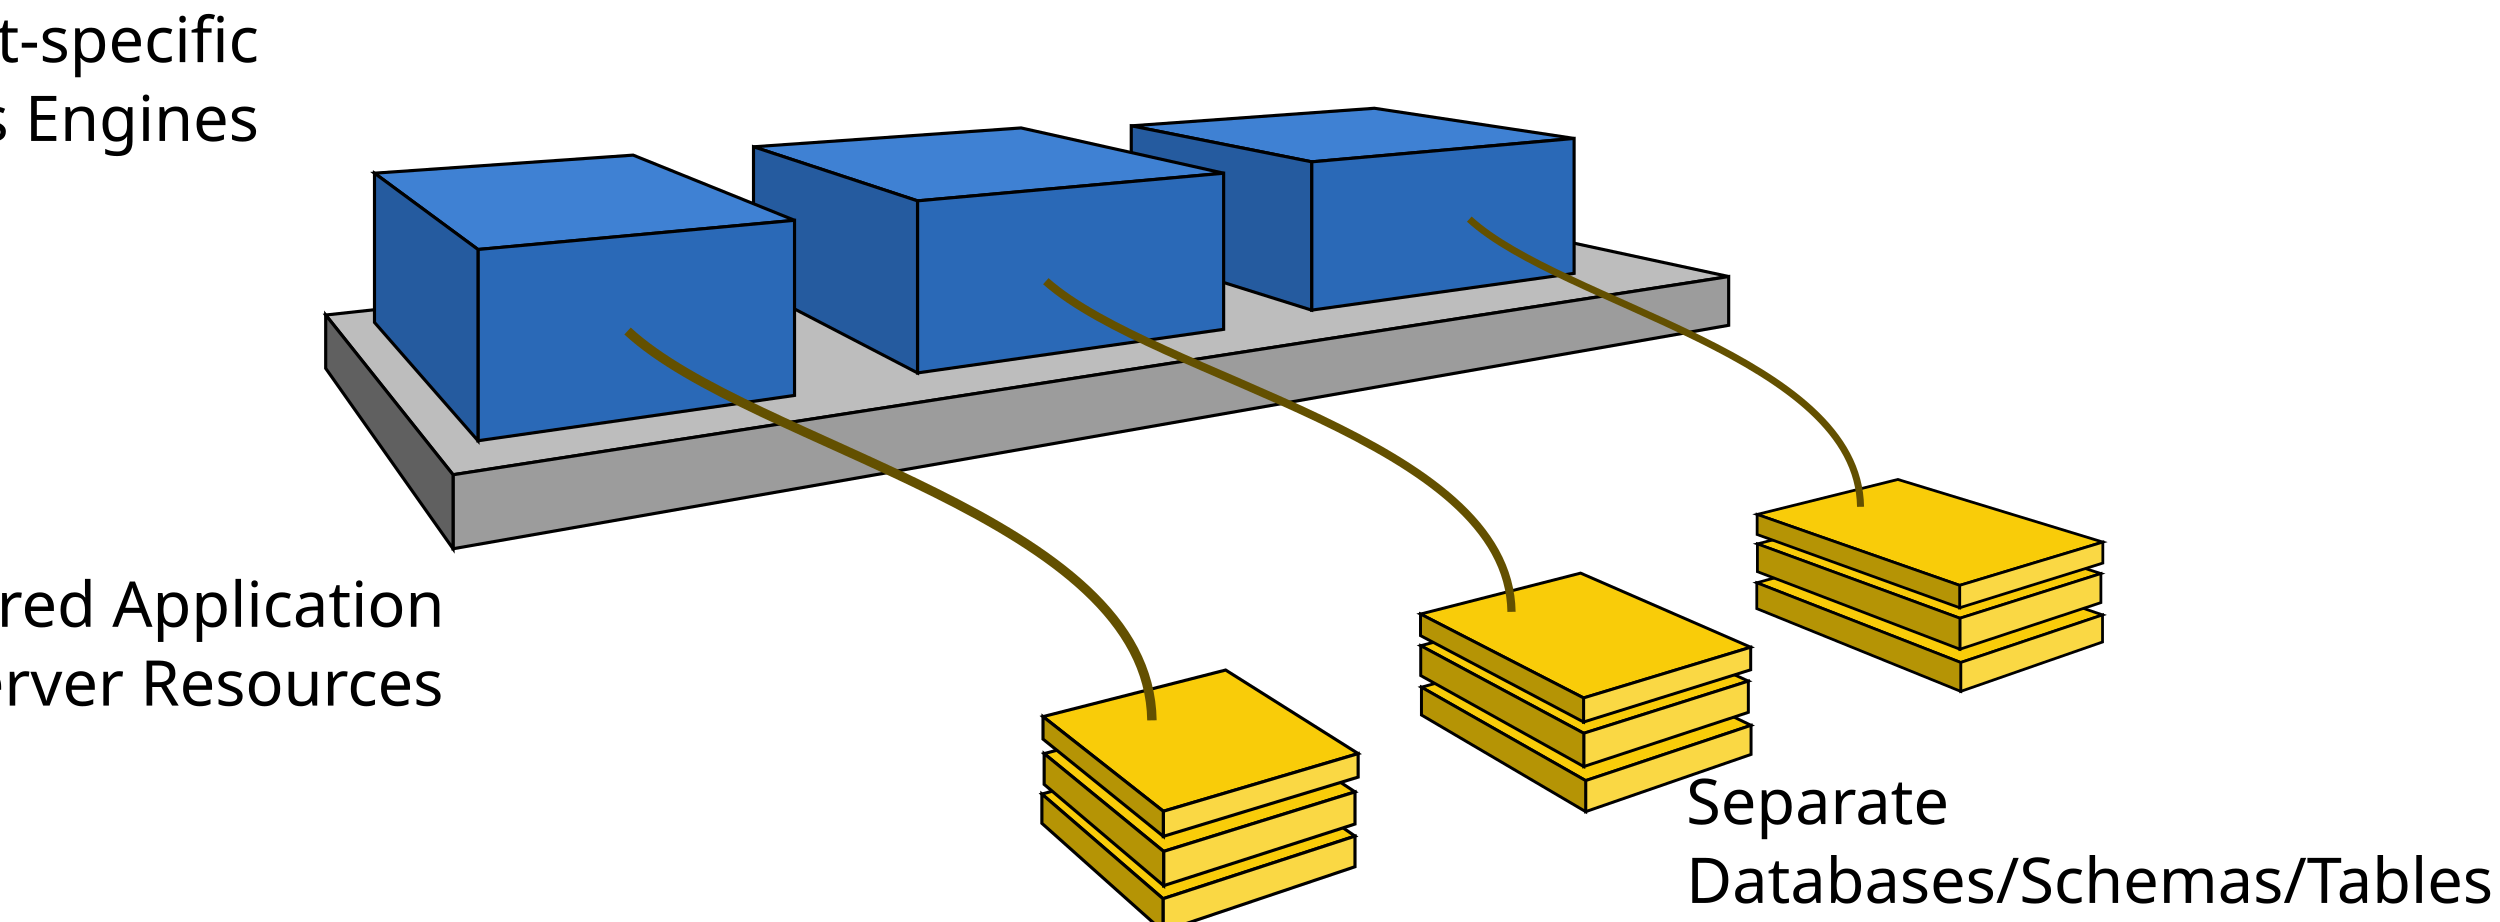
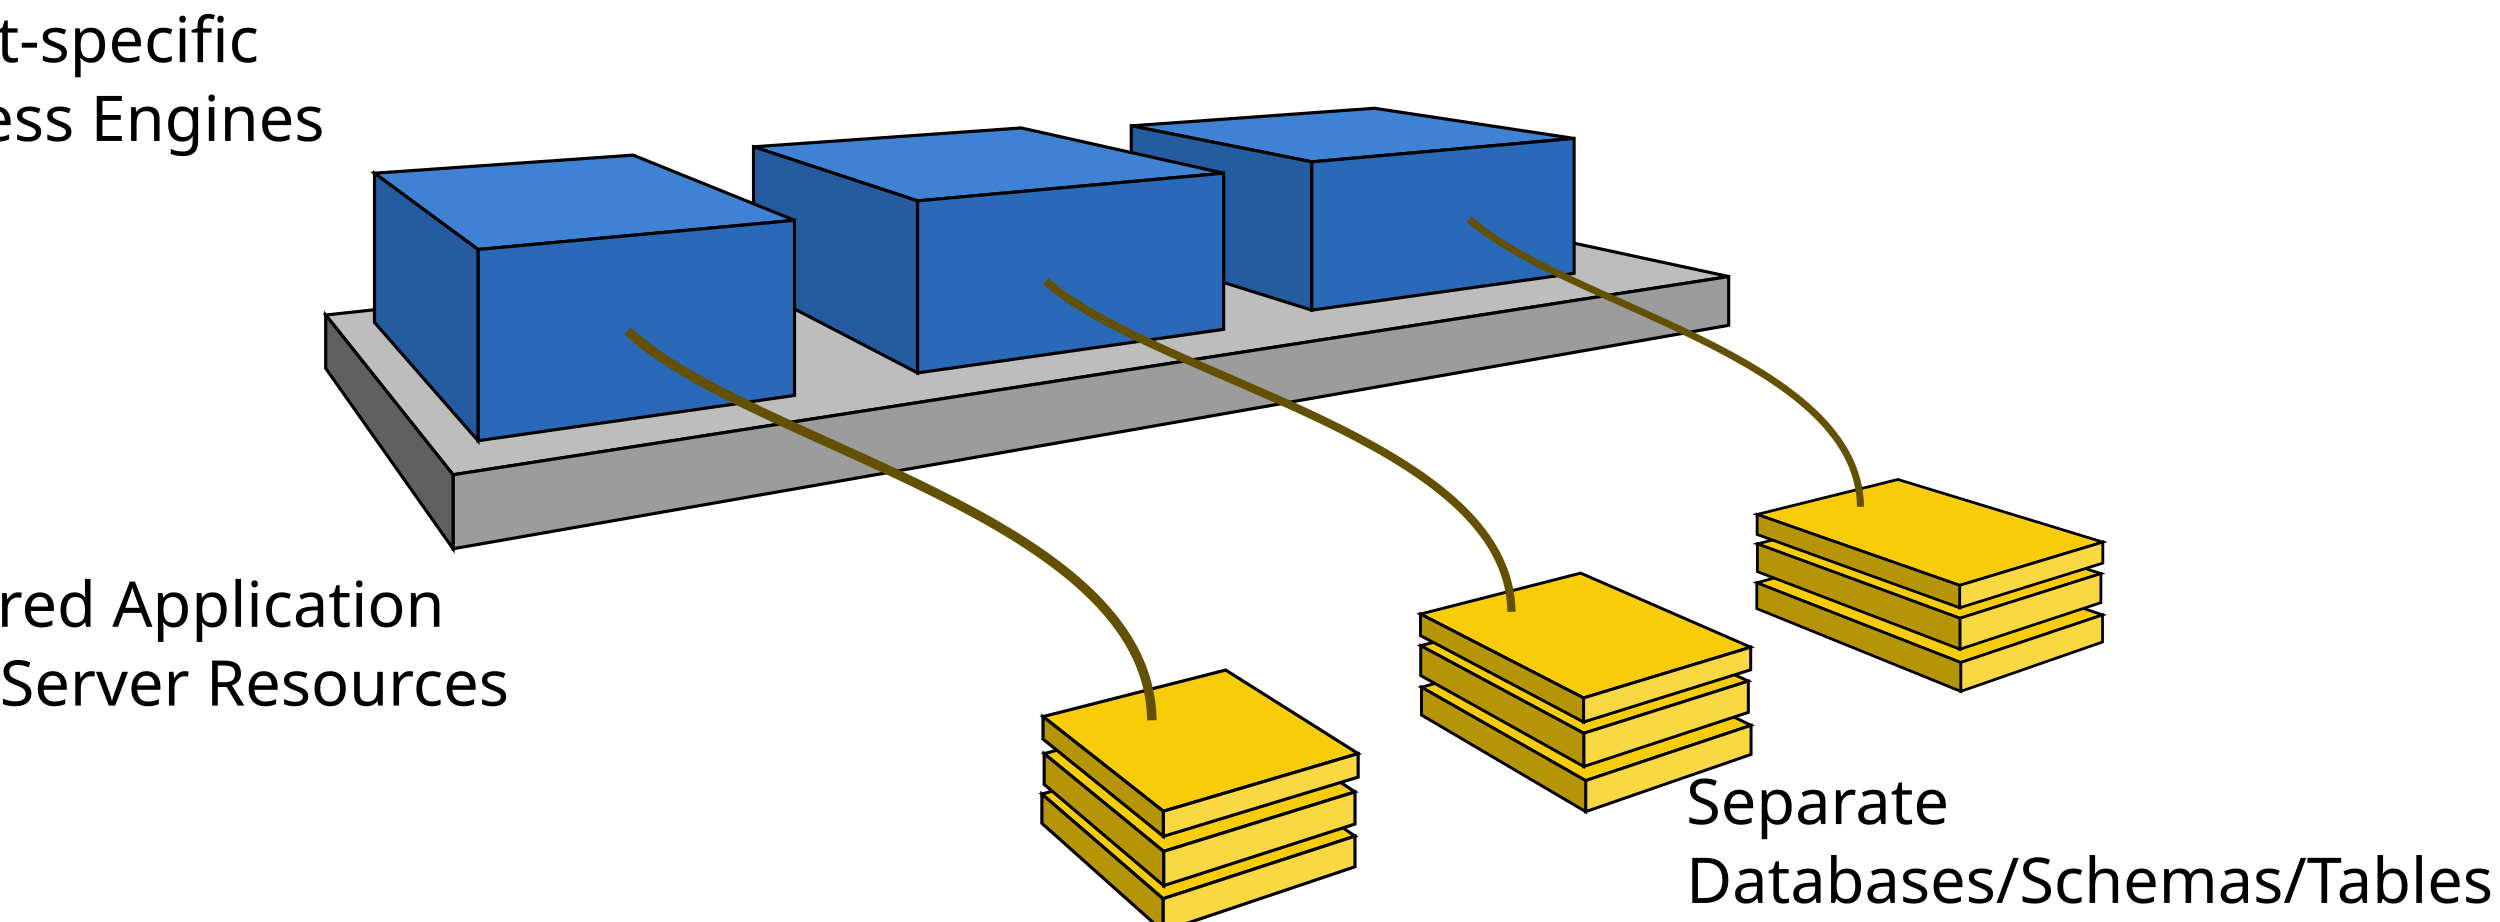
- <svg xmlns="http://www.w3.org/2000/svg" xmlns:ns1="http://www.openswatchbook.org/uri/2009/osb" width="792.828" height="292.104" id="svg2" version="1.1">
+ <svg xmlns="http://www.w3.org/2000/svg" xmlns:ns1="http://www.openswatchbook.org/uri/2009/osb" id="svg2" width="792.828" height="292.104" version="1.1">
  <defs id="defs4">
    <linearGradient id="linearGradient5691" ns1:paint="solid">
-       <stop style="stop-color:#000000;stop-opacity:1;" offset="0" id="stop5693" />
+       <stop style="stop-color:#000;stop-opacity:1" id="stop5693" offset="0" />
    </linearGradient>
-     <clipPath clipPathUnits="userSpaceOnUse" id="clipPath16">
-       <path d="m 0,85.039 85.039,0 L 85.039,0 0,0 0,85.039 z" id="path18" />
+     <clipPath id="clipPath16" clipPathUnits="userSpaceOnUse">
+       <path id="path18" d="m 0,85.039 85.039,0 L 85.039,0 0,0 0,85.039 z" />
    </clipPath>
  </defs>
-   <g id="layer2" transform="translate(191.7933,19.81866)" />
  <g id="layer1" transform="translate(191.7933,-885.5435)">
-     <text xml:space="preserve" style="font-size:40px;font-style:normal;font-variant:normal;font-weight:300;font-stretch:normal;text-align:end;line-height:125%;letter-spacing:0px;word-spacing:0px;text-anchor:end;fill:#000000;fill-opacity:1;stroke:none;font-family:Folks-Light;-inkscape-font-specification:Folks-Light Light" x="-36.887" y="905.246" id="text9745">
-       <tspan x="-36.887" y="905.246" style="font-size:20px;font-style:normal;font-variant:normal;font-weight:normal;font-stretch:normal;text-align:end;text-anchor:end;fill:#000000;fill-opacity:1;font-family:Sans;-inkscape-font-specification:Sans" id="tspan11640">Tenant-specific</tspan>
-       <tspan x="-36.887" y="930.246" style="font-size:20px;font-style:normal;font-variant:normal;font-weight:normal;font-stretch:normal;text-align:end;text-anchor:end;fill:#000000;fill-opacity:1;font-family:Sans;-inkscape-font-specification:Sans" id="tspan3359">Process Engines</tspan>
-       <tspan x="-36.887" y="955.246" id="tspan9749" />
+     <text style="font-size:40px;font-style:normal;font-variant:normal;font-weight:300;font-stretch:normal;text-align:end;line-height:125%;letter-spacing:0;word-spacing:0;text-anchor:end;fill:#000;fill-opacity:1;stroke:none;font-family:Folks-Light;-inkscape-font-specification:Folks-Light Light" id="text9745" x="-36.887" y="905.246" xml:space="preserve">
+       <tspan style="font-size:20px;font-style:normal;font-variant:normal;font-weight:400;font-stretch:normal;text-align:end;text-anchor:end;fill:#000;fill-opacity:1;font-family:Sans;-inkscape-font-specification:Sans" id="tspan11640" x="-36.887" y="905.246">Tenant-specific</tspan>
+       <tspan style="font-size:20px;font-style:normal;font-variant:normal;font-weight:400;font-stretch:normal;text-align:end;text-anchor:end;fill:#000;fill-opacity:1;font-family:Sans;-inkscape-font-specification:Sans" id="tspan3359" x="-36.887" y="930.246">Process Engines</tspan>
    </text>
    <g style="fill:none;stroke:none" id="g3040-4-80-3">
-       <path id="path3044-7-1-06" style="fill:#aa0000;fill-rule:evenodd;stroke:none" d="m -88.506,1002.356 40.387,57.212 404.542,-70.87 -111.682,-27.224 z" points="-48.119,1059.569 365.818,987.052 253.319,960.422 -88.506,1002.356 " />
-       <path id="path3042-5-5-47" style="fill:#353564;fill-rule:evenodd;stroke:none" d="m -88.506,1002.356 0,-16.913 333.248,-36.279 0,12.309 z" points="-88.506,985.444 253.319,948.231 253.319,960.422 -88.506,1002.356 " />
-       <path id="path3052-1-1-7" style="fill:#e9e9ff;fill-rule:evenodd;stroke:none" d="m 244.741,961.474 111.682,27.224 0,-15.453 -111.682,-24.08 z" points="365.818,987.052 365.818,971.786 253.319,948.231 253.319,960.422 " />
-       <path id="path3050-5-2-7" style="fill:#bdbdbd;fill-opacity:1;fill-rule:evenodd;stroke:#000000;stroke-opacity:1" d="M -88.506,985.444 -48.119,1036.095 356.423,973.245 244.741,949.165 z" points="-48.119,1036.095 365.818,971.786 253.319,948.231 -88.506,985.444 " />
-       <path id="path3048-1-9-31" style="fill:#9c9c9c;fill-opacity:1;fill-rule:evenodd;stroke:#000000;stroke-opacity:1" d="m -48.119,1059.569 0,-23.473 404.542,-62.85 0,15.453 z" points="-48.119,1036.095 365.818,971.786 365.818,987.052 -48.119,1059.569 " />
-       <path id="path3046-1-0-2" style="fill:#606060;fill-opacity:1;fill-rule:evenodd;stroke:#000000;stroke-opacity:1" d="m -88.506,1002.356 40.387,57.212 0,-23.473 -40.387,-50.652 z" points="-48.119,1059.569 -48.119,1036.095 -88.506,985.444 -88.506,1002.356 " />
+       <path id="path3044-7-1-06" d="m -88.506,1002.356 40.387,57.212 404.542,-70.87 -111.682,-27.224 z" points="-48.119 1059.569 365.818 987.052 253.319 960.422 -88.506 1002.356" style="fill:#a00;fill-rule:evenodd;stroke:none" />
+       <path id="path3042-5-5-47" d="m -88.506,1002.356 0,-16.913 333.248,-36.279 0,12.309 z" points="-88.506 985.444 253.319 948.231 253.319 960.422 -88.506 1002.356" style="fill:#353564;fill-rule:evenodd;stroke:none" />
+       <path id="path3052-1-1-7" d="m 244.741,961.474 111.682,27.224 0,-15.453 -111.682,-24.08 z" points="365.818 987.052 365.818 971.786 253.319 948.231 253.319 960.422" style="fill:#e9e9ff;fill-rule:evenodd;stroke:none" />
+       <path id="path3050-5-2-7" d="M -88.506,985.444 -48.119,1036.095 356.423,973.245 244.741,949.165 z" points="-48.119 1036.095 365.818 971.786 253.319 948.231 -88.506 985.444" style="fill:#bdbdbd;fill-opacity:1;fill-rule:evenodd;stroke:#000;stroke-opacity:1" />
+       <path id="path3048-1-9-31" d="m -48.119,1059.569 0,-23.473 404.542,-62.85 0,15.453 z" points="-48.119 1036.095 365.818 971.786 365.818 987.052 -48.119 1059.569" style="fill:#9c9c9c;fill-opacity:1;fill-rule:evenodd;stroke:#000;stroke-opacity:1" />
+       <path id="path3046-1-0-2" d="m -88.506,1002.356 40.387,57.212 0,-23.473 -40.387,-50.652 z" points="-48.119 1059.569 -48.119 1036.095 -88.506 985.444 -88.506 1002.356" style="fill:#606060;fill-opacity:1;fill-rule:evenodd;stroke:#000;stroke-opacity:1" />
    </g>
    <g style="fill:none;stroke:none" id="g3040-4-1-1-0-7-2-1">
-       <path id="path3044-7-6-4-1-6-0-0" style="fill:#aa0000;fill-rule:evenodd;stroke:none" d="m 166.962,965.947 57.206,17.948 83.236,-11.666 -63.352,-15.043 z" points="227.168,984.835 310.683,973.007 248.534,958.25 170.962,967.201 " />
-       <path id="path3042-5-8-46-6-79-4-9" style="fill:#353564;fill-rule:evenodd;stroke:none" d="m 166.962,965.947 0,-40.497 77.09,-5.573 0,37.309 z" points="170.962,920.615 248.534,915.369 248.534,958.25 170.962,967.201 " />
-       <path id="path3052-1-5-7-0-41-3-2" style="fill:#e9e9ff;fill-rule:evenodd;stroke:none" d="m 244.052,957.186 63.352,15.043 0,-42.782 -63.352,-9.569 z" points="310.683,973.007 310.683,924.018 248.534,915.369 248.534,958.25 " />
-       <path id="path3050-5-7-11-5-0-3-1" style="fill:#3f81d3;fill-opacity:1;fill-rule:evenodd;stroke:#000000;stroke-opacity:1" d="m 166.962,925.45 57.206,11.417 83.236,-7.421 -63.352,-9.569 z" points="227.168,930.95 310.683,924.018 248.534,915.369 170.962,920.615 " />
-       <path id="path3048-1-6-8-8-7-5-2" style="fill:#2a69b7;fill-opacity:1;fill-rule:evenodd;stroke:#000000;stroke-opacity:1" d="m 224.168,983.894 0,-47.027 83.236,-7.421 0,42.782 z" points="227.168,930.95 310.683,924.018 310.683,973.007 227.168,984.835 " />
-       <path id="path3046-1-1-6-2-1-7-7" style="fill:#255b9f;fill-opacity:1;fill-rule:evenodd;stroke:#000000;stroke-opacity:1" d="m 166.962,965.947 57.206,17.948 0,-47.027 -57.206,-11.417 z" points="227.168,984.835 227.168,930.95 170.962,920.615 170.962,967.201 " />
+       <path id="path3044-7-6-4-1-6-0-0" d="m 166.962,965.947 57.206,17.948 83.236,-11.666 -63.352,-15.043 z" points="227.168 984.835 310.683 973.007 248.534 958.25 170.962 967.201" style="fill:#a00;fill-rule:evenodd;stroke:none" />
+       <path id="path3042-5-8-46-6-79-4-9" d="m 166.962,965.947 0,-40.497 77.09,-5.573 0,37.309 z" points="170.962 920.615 248.534 915.369 248.534 958.25 170.962 967.201" style="fill:#353564;fill-rule:evenodd;stroke:none" />
+       <path id="path3052-1-5-7-0-41-3-2" d="m 244.052,957.186 63.352,15.043 0,-42.782 -63.352,-9.569 z" points="310.683 973.007 310.683 924.018 248.534 915.369 248.534 958.25" style="fill:#e9e9ff;fill-rule:evenodd;stroke:none" />
+       <path id="path3050-5-7-11-5-0-3-1" d="m 166.962,925.45 57.206,11.417 83.236,-7.421 -63.352,-9.569 z" points="227.168 930.95 310.683 924.018 248.534 915.369 170.962 920.615" style="fill:#3f81d3;fill-opacity:1;fill-rule:evenodd;stroke:#000;stroke-opacity:1" />
+       <path id="path3048-1-6-8-8-7-5-2" d="m 224.168,983.894 0,-47.027 83.236,-7.421 0,42.782 z" points="227.168 930.95 310.683 924.018 310.683 973.007 227.168 984.835" style="fill:#2a69b7;fill-opacity:1;fill-rule:evenodd;stroke:#000;stroke-opacity:1" />
+       <path id="path3046-1-1-6-2-1-7-7" d="m 166.962,965.947 57.206,17.948 0,-47.027 -57.206,-11.417 z" points="227.168 984.835 227.168 930.95 170.962 920.615 170.962 967.201" style="fill:#255b9f;fill-opacity:1;fill-rule:evenodd;stroke:#000;stroke-opacity:1" />
    </g>
    <g style="fill:none;stroke:none" id="g3040-4-1-1-0-7-2">
-       <path id="path3044-7-6-4-1-6-0" style="fill:#aa0000;fill-rule:evenodd;stroke:none" d="m 47.168,976.771 52.011,27.033 97.079,-13.828 -64.233,-22.634 z" points="91.47,1005.265 186.874,991.643 125.931,969.36 42.324,978.758 " />
-       <path id="path3042-5-8-46-6-79-4" style="fill:#353564;fill-rule:evenodd;stroke:none" d="m 47.168,976.771 0,-44.675 84.858,-5.979 0,41.226 z" points="42.324,931.328 125.931,925.521 125.931,969.36 42.324,978.758 " />
-       <path id="path3052-1-5-7-0-41-3" style="fill:#e9e9ff;fill-rule:evenodd;stroke:none" d="m 132.026,967.343 64.233,22.634 0,-49.506 -64.233,-14.354 z" points="186.874,991.643 186.874,939.289 125.931,925.521 125.931,969.36 " />
-       <path id="path3050-5-7-11-5-0-3" style="fill:#3f81d3;fill-opacity:1;fill-rule:evenodd;stroke:#000000;stroke-opacity:1" d="m 47.168,932.096 52.011,17.144 97.079,-8.769 -64.233,-14.354 z" points="91.47,947.705 186.874,939.289 125.931,925.521 42.324,931.328 " />
-       <path id="path3048-1-6-8-8-7-5" style="fill:#2a69b7;fill-opacity:1;fill-rule:evenodd;stroke:#000000;stroke-opacity:1" d="m 99.18,1003.804 0,-54.564 97.079,-8.769 0,49.506 z" points="91.47,947.705 186.874,939.289 186.874,991.643 91.47,1005.265 " />
-       <path id="path3046-1-1-6-2-1-7" style="fill:#255b9f;fill-opacity:1;fill-rule:evenodd;stroke:#000000;stroke-opacity:1" d="m 47.168,976.771 52.011,27.033 0,-54.564 -52.011,-17.144 z" points="91.47,1005.265 91.47,947.705 42.324,931.328 42.324,978.758 " />
+       <path id="path3044-7-6-4-1-6-0" d="m 47.168,976.771 52.011,27.033 97.079,-13.828 -64.233,-22.634 z" points="91.47 1005.265 186.874 991.643 125.931 969.36 42.324 978.758" style="fill:#a00;fill-rule:evenodd;stroke:none" />
+       <path id="path3042-5-8-46-6-79-4" d="m 47.168,976.771 0,-44.675 84.858,-5.979 0,41.226 z" points="42.324 931.328 125.931 925.521 125.931 969.36 42.324 978.758" style="fill:#353564;fill-rule:evenodd;stroke:none" />
+       <path id="path3052-1-5-7-0-41-3" d="m 132.026,967.343 64.233,22.634 0,-49.506 -64.233,-14.354 z" points="186.874 991.643 186.874 939.289 125.931 925.521 125.931 969.36" style="fill:#e9e9ff;fill-rule:evenodd;stroke:none" />
+       <path id="path3050-5-7-11-5-0-3" d="m 47.168,932.096 52.011,17.144 97.079,-8.769 -64.233,-14.354 z" points="91.47 947.705 186.874 939.289 125.931 925.521 42.324 931.328" style="fill:#3f81d3;fill-opacity:1;fill-rule:evenodd;stroke:#000;stroke-opacity:1" />
+       <path id="path3048-1-6-8-8-7-5" d="m 99.18,1003.804 0,-54.564 97.079,-8.769 0,49.506 z" points="91.47 947.705 186.874 939.289 186.874 991.643 91.47 1005.265" style="fill:#2a69b7;fill-opacity:1;fill-rule:evenodd;stroke:#000;stroke-opacity:1" />
+       <path id="path3046-1-1-6-2-1-7" d="m 47.168,976.771 52.011,27.033 0,-54.564 -52.011,-17.144 z" points="91.47 1005.265 91.47 947.705 42.324 931.328 42.324 978.758" style="fill:#255b9f;fill-opacity:1;fill-rule:evenodd;stroke:#000;stroke-opacity:1" />
    </g>
    <g style="fill:none;stroke:none" id="g3040-4-1-1-0-7">
-       <path id="path3044-7-6-4-1-6" style="fill:#aa0000;fill-rule:evenodd;stroke:none" d="M -73.029,987.795 -40.212,1025.317 60.176,1010.941 8.988,978.886 z" points="-40.212,1025.317 60.176,1010.941 8.988,978.886 -73.029,987.795 " />
-       <path id="path3042-5-8-46-6-79" style="fill:#353564;fill-rule:evenodd;stroke:none" d="m -73.029,987.795 0,-47.328 82.017,-5.729 0,44.148 z" points="-73.029,940.467 8.988,934.738 8.988,978.886 -73.029,987.795 " />
-       <path id="path3052-1-5-7-0-41" style="fill:#e9e9ff;fill-rule:evenodd;stroke:none" d="m 8.988,978.886 51.188,32.055 0,-55.529 -51.188,-20.674 z" points="60.176,1010.941 60.176,955.412 8.988,934.738 8.988,978.886 " />
-       <path id="path3050-5-7-11-5-0" style="fill:#3f81d3;fill-opacity:1;fill-rule:evenodd;stroke:#000000;stroke-opacity:1" d="m -73.029,940.467 32.817,24.195 100.388,-9.251 -51.188,-20.674 z" points="-40.212,964.662 60.176,955.412 8.988,934.738 -73.029,940.467 " />
-       <path id="path3048-1-6-8-8-7" style="fill:#2a69b7;fill-opacity:1;fill-rule:evenodd;stroke:#000000;stroke-opacity:1" d="m -40.212,1025.317 0,-60.655 100.388,-9.251 0,55.529 z" points="-40.212,964.662 60.176,955.412 60.176,1010.941 -40.212,1025.317 " />
-       <path id="path3046-1-1-6-2-1" style="fill:#255b9f;fill-opacity:1;fill-rule:evenodd;stroke:#000000;stroke-opacity:1" d="m -73.029,987.795 32.817,37.523 0,-60.655 -32.817,-24.195 z" points="-40.212,1025.317 -40.212,964.662 -73.029,940.467 -73.029,987.795 " />
+       <path id="path3044-7-6-4-1-6" d="M -73.029,987.795 -40.212,1025.317 60.176,1010.941 8.988,978.886 z" points="-40.212 1025.317 60.176 1010.941 8.988 978.886 -73.029 987.795" style="fill:#a00;fill-rule:evenodd;stroke:none" />
+       <path id="path3042-5-8-46-6-79" d="m -73.029,987.795 0,-47.328 82.017,-5.729 0,44.148 z" points="-73.029 940.467 8.988 934.738 8.988 978.886 -73.029 987.795" style="fill:#353564;fill-rule:evenodd;stroke:none" />
+       <path id="path3052-1-5-7-0-41" d="m 8.988,978.886 51.188,32.055 0,-55.529 -51.188,-20.674 z" points="60.176 1010.941 60.176 955.412 8.988 934.738 8.988 978.886" style="fill:#e9e9ff;fill-rule:evenodd;stroke:none" />
+       <path id="path3050-5-7-11-5-0" d="m -73.029,940.467 32.817,24.195 100.388,-9.251 -51.188,-20.674 z" points="-40.212 964.662 60.176 955.412 8.988 934.738 -73.029 940.467" style="fill:#3f81d3;fill-opacity:1;fill-rule:evenodd;stroke:#000;stroke-opacity:1" />
+       <path id="path3048-1-6-8-8-7" d="m -40.212,1025.317 0,-60.655 100.388,-9.251 0,55.529 z" points="-40.212 964.662 60.176 955.412 60.176 1010.941 -40.212 1025.317" style="fill:#2a69b7;fill-opacity:1;fill-rule:evenodd;stroke:#000;stroke-opacity:1" />
+       <path id="path3046-1-1-6-2-1" d="m -73.029,987.795 32.817,37.523 0,-60.655 -32.817,-24.195 z" points="-40.212 1025.317 -40.212 964.662 -73.029 940.467 -73.029 987.795" style="fill:#255b9f;fill-opacity:1;fill-rule:evenodd;stroke:#000;stroke-opacity:1" />
    </g>
-     <text xml:space="preserve" style="font-size:40px;font-style:normal;font-variant:normal;font-weight:300;font-stretch:normal;line-height:125%;letter-spacing:0px;word-spacing:0px;fill:#000000;fill-opacity:1;stroke:none;font-family:Folks-Light;-inkscape-font-specification:Folks-Light Light" x="342.942" y="1146.892" id="text11632">
-       <tspan id="tspan11634" x="342.942" y="1146.892" style="font-size:20px;font-style:normal;font-variant:normal;font-weight:normal;font-stretch:normal;font-family:Sans;-inkscape-font-specification:Sans">Separate </tspan>
-       <tspan x="342.942" y="1171.892" style="font-size:20px;font-style:normal;font-variant:normal;font-weight:normal;font-stretch:normal;font-family:Sans;-inkscape-font-specification:Sans" id="tspan3355">Databases/Schemas/Tables</tspan>
+     <text style="font-size:40px;font-style:normal;font-variant:normal;font-weight:300;font-stretch:normal;line-height:125%;letter-spacing:0;word-spacing:0;fill:#000;fill-opacity:1;stroke:none;font-family:Folks-Light;-inkscape-font-specification:Folks-Light Light" id="text11632" x="342.942" y="1146.892" xml:space="preserve">
+       <tspan id="tspan11634" x="342.942" y="1146.892" style="font-size:20px;font-style:normal;font-variant:normal;font-weight:400;font-stretch:normal;font-family:Sans;-inkscape-font-specification:Sans">Separate </tspan>
+       <tspan style="font-size:20px;font-style:normal;font-variant:normal;font-weight:400;font-stretch:normal;font-family:Sans;-inkscape-font-specification:Sans" id="tspan3355" x="342.942" y="1171.892">Databases/Schemas/Tables</tspan>
    </text>
    <g style="fill:none;stroke:none" id="g3040-4-80-9-9">
-       <path id="path3044-7-1-0-0" style="fill:#aa0000;fill-rule:evenodd;stroke:none" d="m 138.621,1146.637 38.412,34.272 60.883,-20.501 -42.279,-30.306 z" />
-       <path id="path3042-5-5-4-6" style="fill:#353564;fill-rule:evenodd;stroke:none" d="m 138.621,1146.637 0,-9.267 57.015,-16.012 0,8.744 z" />
-       <path id="path3052-1-1-8-4" style="fill:#e9e9ff;fill-rule:evenodd;stroke:none" d="m 195.636,1130.102 42.279,30.306 0,-9.706 -42.279,-29.344 z" />
-       <path id="path3050-5-2-8-1" style="fill:#f9cc09;fill-opacity:1;fill-rule:evenodd;stroke:#000000;stroke-opacity:1" d="m 138.621,1137.371 38.412,33.184 60.883,-19.852 -42.279,-29.344 z" />
-       <path id="path3048-1-9-3-7" style="fill:#fad844;fill-opacity:1;fill-rule:evenodd;stroke:#000000;stroke-opacity:1" d="m 177.033,1180.909 0,-10.354 60.883,-19.852 0,9.706 z" />
-       <path id="path3046-1-0-1-7" style="fill:#b59405;fill-opacity:1;fill-rule:evenodd;stroke:#000000;stroke-opacity:1" d="m 138.621,1146.637 38.412,34.272 0,-10.354 -38.412,-33.184 z" />
+       <path id="path3044-7-1-0-0" d="m 138.621,1146.637 38.412,34.272 60.883,-20.501 -42.279,-30.306 z" style="fill:#a00;fill-rule:evenodd;stroke:none" />
+       <path id="path3042-5-5-4-6" d="m 138.621,1146.637 0,-9.267 57.015,-16.012 0,8.744 z" style="fill:#353564;fill-rule:evenodd;stroke:none" />
+       <path id="path3052-1-1-8-4" d="m 195.636,1130.102 42.279,30.306 0,-9.706 -42.279,-29.344 z" style="fill:#e9e9ff;fill-rule:evenodd;stroke:none" />
+       <path id="path3050-5-2-8-1" d="m 138.621,1137.371 38.412,33.184 60.883,-19.852 -42.279,-29.344 z" style="fill:#f9cc09;fill-opacity:1;fill-rule:evenodd;stroke:#000;stroke-opacity:1" />
+       <path id="path3048-1-9-3-7" d="m 177.033,1180.909 0,-10.354 60.883,-19.852 0,9.706 z" style="fill:#fad844;fill-opacity:1;fill-rule:evenodd;stroke:#000;stroke-opacity:1" />
+       <path id="path3046-1-0-1-7" d="m 138.621,1146.637 38.412,34.272 0,-10.354 -38.412,-33.184 z" style="fill:#b59405;fill-opacity:1;fill-rule:evenodd;stroke:#000;stroke-opacity:1" />
    </g>
    <g style="fill:none;stroke:none" id="g3040-4-80-9-9-9">
-       <path id="path3044-7-1-0-0-8" style="fill:#aa0000;fill-rule:evenodd;stroke:none" d="m 139.342,1134.292 37.885,32.124 60.691,-19.551 -41.669,-28.396 z" />
-       <path id="path3042-5-5-4-6-9" style="fill:#353564;fill-rule:evenodd;stroke:none" d="m 139.342,1134.292 0,-9.743 56.907,-15.272 0,9.192 z" />
-       <path id="path3052-1-1-8-4-6" style="fill:#e9e9ff;fill-rule:evenodd;stroke:none" d="m 196.25,1118.468 41.669,28.396 0,-10.187 -41.669,-27.401 z" />
-       <path id="path3050-5-2-8-1-2" style="fill:#f9cc09;fill-opacity:1;fill-rule:evenodd;stroke:#000000;stroke-opacity:1" d="m 139.342,1124.548 37.885,30.998 60.691,-18.87 -41.669,-27.401 z" />
-       <path id="path3048-1-9-3-7-2" style="fill:#fad844;fill-opacity:1;fill-rule:evenodd;stroke:#000000;stroke-opacity:1" d="m 177.228,1166.415 0,-10.869 60.691,-18.87 0,10.187 z" />
-       <path id="path3046-1-0-1-7-9" style="fill:#b59405;fill-opacity:1;fill-rule:evenodd;stroke:#000000;stroke-opacity:1" d="m 139.342,1134.292 37.885,32.124 0,-10.869 -37.885,-30.998 z" />
+       <path id="path3044-7-1-0-0-8" d="m 139.342,1134.292 37.885,32.124 60.691,-19.551 -41.669,-28.396 z" style="fill:#a00;fill-rule:evenodd;stroke:none" />
+       <path id="path3042-5-5-4-6-9" d="m 139.342,1134.292 0,-9.743 56.907,-15.272 0,9.192 z" style="fill:#353564;fill-rule:evenodd;stroke:none" />
+       <path id="path3052-1-1-8-4-6" d="m 196.25,1118.468 41.669,28.396 0,-10.187 -41.669,-27.401 z" style="fill:#e9e9ff;fill-rule:evenodd;stroke:none" />
+       <path id="path3050-5-2-8-1-2" d="m 139.342,1124.548 37.885,30.998 60.691,-18.87 -41.669,-27.401 z" style="fill:#f9cc09;fill-opacity:1;fill-rule:evenodd;stroke:#000;stroke-opacity:1" />
+       <path id="path3048-1-9-3-7-2" d="m 177.228,1166.415 0,-10.869 60.691,-18.87 0,10.187 z" style="fill:#fad844;fill-opacity:1;fill-rule:evenodd;stroke:#000;stroke-opacity:1" />
+       <path id="path3046-1-0-1-7-9" d="m 139.342,1134.292 37.885,32.124 0,-10.869 -37.885,-30.998 z" style="fill:#b59405;fill-opacity:1;fill-rule:evenodd;stroke:#000;stroke-opacity:1" />
    </g>
    <g style="fill:none;stroke:none" id="g3040-4-80-9-9-0">
-       <path id="path3044-7-1-0-0-1" style="fill:#aa0000;fill-rule:evenodd;stroke:none" d="m 138.978,1119.937 38.154,30.838 61.783,-18.787 -42.019,-27.231 z" />
-       <path id="path3042-5-5-4-6-90" style="fill:#353564;fill-rule:evenodd;stroke:none" d="m 138.978,1119.937 0,-7.131 57.919,-14.771 0,6.722 z" />
-       <path id="path3052-1-1-8-4-7" style="fill:#e9e9ff;fill-rule:evenodd;stroke:none" d="m 196.897,1104.757 42.019,27.231 0,-7.452 -42.019,-26.502 z" />
-       <path id="path3050-5-2-8-1-9" style="fill:#f9cc09;fill-opacity:1;fill-rule:evenodd;stroke:#000000;stroke-opacity:1" d="m 138.978,1112.806 38.154,30.012 61.783,-18.281 -42.019,-26.502 z" />
-       <path id="path3048-1-9-3-7-5" style="fill:#fad844;fill-opacity:1;fill-rule:evenodd;stroke:#000000;stroke-opacity:1" d="m 177.133,1150.775 0,-7.958 61.783,-18.281 0,7.452 z" />
-       <path id="path3046-1-0-1-7-4" style="fill:#b59405;fill-opacity:1;fill-rule:evenodd;stroke:#000000;stroke-opacity:1" d="m 138.978,1119.937 38.154,30.838 0,-7.958 -38.154,-30.012 z" />
+       <path id="path3044-7-1-0-0-1" d="m 138.978,1119.937 38.154,30.838 61.783,-18.787 -42.019,-27.231 z" style="fill:#a00;fill-rule:evenodd;stroke:none" />
+       <path id="path3042-5-5-4-6-90" d="m 138.978,1119.937 0,-7.131 57.919,-14.771 0,6.722 z" style="fill:#353564;fill-rule:evenodd;stroke:none" />
+       <path id="path3052-1-1-8-4-7" d="m 196.897,1104.757 42.019,27.231 0,-7.452 -42.019,-26.502 z" style="fill:#e9e9ff;fill-rule:evenodd;stroke:none" />
+       <path id="path3050-5-2-8-1-9" d="m 138.978,1112.806 38.154,30.012 61.783,-18.281 -42.019,-26.502 z" style="fill:#f9cc09;fill-opacity:1;fill-rule:evenodd;stroke:#000;stroke-opacity:1" />
+       <path id="path3048-1-9-3-7-5" d="m 177.133,1150.775 0,-7.958 61.783,-18.281 0,7.452 z" style="fill:#fad844;fill-opacity:1;fill-rule:evenodd;stroke:#000;stroke-opacity:1" />
+       <path id="path3046-1-0-1-7-4" d="m 138.978,1119.937 38.154,30.838 0,-7.958 -38.154,-30.012 z" style="fill:#b59405;fill-opacity:1;fill-rule:evenodd;stroke:#000;stroke-opacity:1" />
    </g>
-     <path style="fill:none;stroke:#635000;stroke-width:3;stroke-linecap:butt;stroke-linejoin:miter;stroke-opacity:1;stroke-miterlimit:4;stroke-dasharray:none" d="m 199.01,104.975 c 39.875,36.833 165.319,58.934 166.303,123.47" id="path11626" transform="translate(-191.7933,885.5435)" />
+     <path style="fill:none;stroke:#635000;stroke-width:3;stroke-linecap:butt;stroke-linejoin:miter;stroke-opacity:1;stroke-miterlimit:4;stroke-dasharray:none" id="path11626" d="m 199.01,104.975 c 39.875,36.833 165.319,58.934 166.303,123.47" transform="translate(-191.7933,885.5435)" />
    <g style="fill:none;stroke:none" id="g3040-4-80-9-9-94">
-       <path id="path3044-7-1-0-0-88" style="fill:#aa0000;fill-rule:evenodd;stroke:none" d="m 258.995,1112.295 52.074,30.643 52.45,-18.145 -54.334,-27.115 z" />
-       <path id="path3042-5-5-4-6-2" style="fill:#353564;fill-rule:evenodd;stroke:none" d="m 258.995,1112.295 0,-8.807 50.19,-14.12 0,8.31 z" />
-       <path id="path3052-1-1-8-4-4" style="fill:#e9e9ff;fill-rule:evenodd;stroke:none" d="m 309.185,1097.678 54.334,27.115 0,-9.225 -54.334,-26.201 z" />
-       <path id="path3050-5-2-8-1-5" style="fill:#f9cc09;fill-opacity:1;fill-rule:evenodd;stroke:#000000;stroke-width:0.947;stroke-opacity:1" d="m 258.995,1103.488 52.074,29.609 52.45,-17.529 -54.334,-26.201 z" />
-       <path id="path3048-1-9-3-7-51" style="fill:#fad844;fill-opacity:1;fill-rule:evenodd;stroke:#000000;stroke-width:0.947;stroke-opacity:1" d="m 311.069,1142.938 0,-9.841 52.45,-17.529 0,9.225 z" />
-       <path id="path3046-1-0-1-7-7" style="fill:#b59405;fill-opacity:1;fill-rule:evenodd;stroke:#000000;stroke-width:0.947;stroke-opacity:1" d="m 258.995,1112.295 52.074,30.643 0,-9.841 -52.074,-29.609 z" />
+       <path id="path3044-7-1-0-0-88" d="m 258.995,1112.295 52.074,30.643 52.45,-18.145 -54.334,-27.115 z" style="fill:#a00;fill-rule:evenodd;stroke:none" />
+       <path id="path3042-5-5-4-6-2" d="m 258.995,1112.295 0,-8.807 50.19,-14.12 0,8.31 z" style="fill:#353564;fill-rule:evenodd;stroke:none" />
+       <path id="path3052-1-1-8-4-4" d="m 309.185,1097.678 54.334,27.115 0,-9.225 -54.334,-26.201 z" style="fill:#e9e9ff;fill-rule:evenodd;stroke:none" />
+       <path id="path3050-5-2-8-1-5" d="m 258.995,1103.488 52.074,29.609 52.45,-17.529 -54.334,-26.201 z" style="fill:#f9cc09;fill-opacity:1;fill-rule:evenodd;stroke:#000;stroke-width:.947;stroke-opacity:1" />
+       <path id="path3048-1-9-3-7-51" d="m 311.069,1142.938 0,-9.841 52.45,-17.529 0,9.225 z" style="fill:#fad844;fill-opacity:1;fill-rule:evenodd;stroke:#000;stroke-width:.947;stroke-opacity:1" />
+       <path id="path3046-1-0-1-7-7" d="m 258.995,1112.295 52.074,30.643 0,-9.841 -52.074,-29.609 z" style="fill:#b59405;fill-opacity:1;fill-rule:evenodd;stroke:#000;stroke-width:.947;stroke-opacity:1" />
    </g>
    <g style="fill:none;stroke:none" id="g3040-4-80-9-9-9-1">
-       <path id="path3044-7-1-0-0-8-1" style="fill:#aa0000;fill-rule:evenodd;stroke:none" d="m 258.764,1099.789 51.702,28.851 52.195,-17.194 -53.913,-25.539 z" />
-       <path id="path3042-5-5-4-6-9-5" style="fill:#353564;fill-rule:evenodd;stroke:none" d="m 258.764,1099.789 0,-9.459 49.983,-13.349 0,8.927 z" />
-       <path id="path3052-1-1-8-4-6-2" style="fill:#e9e9ff;fill-rule:evenodd;stroke:none" d="m 308.748,1085.907 53.913,25.539 0,-9.898 -53.913,-24.567 z" />
-       <path id="path3050-5-2-8-1-2-7" style="fill:#f9cc09;fill-opacity:1;fill-rule:evenodd;stroke:#000000;stroke-width:0.947;stroke-opacity:1" d="m 258.764,1090.329 51.702,27.753 52.195,-16.535 -53.913,-24.567 z" />
-       <path id="path3048-1-9-3-7-2-6" style="fill:#fad844;fill-opacity:1;fill-rule:evenodd;stroke:#000000;stroke-width:0.947;stroke-opacity:1" d="m 310.466,1128.64 0,-10.557 52.195,-16.535 0,9.898 z" />
-       <path id="path3046-1-0-1-7-9-1" style="fill:#b59405;fill-opacity:1;fill-rule:evenodd;stroke:#000000;stroke-width:0.947;stroke-opacity:1" d="m 258.764,1099.789 51.702,28.851 0,-10.557 -51.702,-27.753 z" />
+       <path id="path3044-7-1-0-0-8-1" d="m 258.764,1099.789 51.702,28.851 52.195,-17.194 -53.913,-25.539 z" style="fill:#a00;fill-rule:evenodd;stroke:none" />
+       <path id="path3042-5-5-4-6-9-5" d="m 258.764,1099.789 0,-9.459 49.983,-13.349 0,8.927 z" style="fill:#353564;fill-rule:evenodd;stroke:none" />
+       <path id="path3052-1-1-8-4-6-2" d="m 308.748,1085.907 53.913,25.539 0,-9.898 -53.913,-24.567 z" style="fill:#e9e9ff;fill-rule:evenodd;stroke:none" />
+       <path id="path3050-5-2-8-1-2-7" d="m 258.764,1090.329 51.702,27.753 52.195,-16.535 -53.913,-24.567 z" style="fill:#f9cc09;fill-opacity:1;fill-rule:evenodd;stroke:#000;stroke-width:.947;stroke-opacity:1" />
+       <path id="path3048-1-9-3-7-2-6" d="m 310.466,1128.64 0,-10.557 52.195,-16.535 0,9.898 z" style="fill:#fad844;fill-opacity:1;fill-rule:evenodd;stroke:#000;stroke-width:.947;stroke-opacity:1" />
+       <path id="path3046-1-0-1-7-9-1" d="m 258.764,1099.789 51.702,28.851 0,-10.557 -51.702,-27.753 z" style="fill:#b59405;fill-opacity:1;fill-rule:evenodd;stroke:#000;stroke-width:.947;stroke-opacity:1" />
    </g>
    <g style="fill:none;stroke:none" id="g3040-4-80-9-9-0-4">
-       <path id="path3044-7-1-0-0-1-2" style="fill:#aa0000;fill-rule:evenodd;stroke:none" d="m 258.695,1087.123 51.711,27.39 53,-16.563 -53.953,-24.199 z" />
-       <path id="path3042-5-5-4-6-90-3" style="fill:#353564;fill-rule:evenodd;stroke:none" d="m 258.695,1087.123 0,-6.842 50.758,-12.98 0,6.451 z" />
-       <path id="path3052-1-1-8-4-7-2" style="fill:#e9e9ff;fill-rule:evenodd;stroke:none" d="m 309.454,1073.752 53.953,24.199 0,-7.152 -53.953,-23.498 z" />
-       <path id="path3050-5-2-8-1-9-2" style="fill:#f9cc09;fill-opacity:1;fill-rule:evenodd;stroke:#000000;stroke-width:0.947;stroke-opacity:1" d="m 258.695,1080.281 51.711,26.596 53,-16.078 -53.953,-23.498 z" />
-       <path id="path3048-1-9-3-7-5-1" style="fill:#fad844;fill-opacity:1;fill-rule:evenodd;stroke:#000000;stroke-width:0.947;stroke-opacity:1" d="m 310.406,1114.513 0,-7.636 53,-16.078 0,7.152 z" />
-       <path id="path3046-1-0-1-7-4-6" style="fill:#b59405;fill-opacity:1;fill-rule:evenodd;stroke:#000000;stroke-width:0.947;stroke-opacity:1" d="m 258.695,1087.123 51.711,27.39 0,-7.636 -51.711,-26.596 z" />
+       <path id="path3044-7-1-0-0-1-2" d="m 258.695,1087.123 51.711,27.39 53,-16.563 -53.953,-24.199 z" style="fill:#a00;fill-rule:evenodd;stroke:none" />
+       <path id="path3042-5-5-4-6-90-3" d="m 258.695,1087.123 0,-6.842 50.758,-12.98 0,6.451 z" style="fill:#353564;fill-rule:evenodd;stroke:none" />
+       <path id="path3052-1-1-8-4-7-2" d="m 309.454,1073.752 53.953,24.199 0,-7.152 -53.953,-23.498 z" style="fill:#e9e9ff;fill-rule:evenodd;stroke:none" />
+       <path id="path3050-5-2-8-1-9-2" d="m 258.695,1080.281 51.711,26.596 53,-16.078 -53.953,-23.498 z" style="fill:#f9cc09;fill-opacity:1;fill-rule:evenodd;stroke:#000;stroke-width:.947;stroke-opacity:1" />
+       <path id="path3048-1-9-3-7-5-1" d="m 310.406,1114.513 0,-7.636 53,-16.078 0,7.152 z" style="fill:#fad844;fill-opacity:1;fill-rule:evenodd;stroke:#000;stroke-width:.947;stroke-opacity:1" />
+       <path id="path3046-1-0-1-7-4-6" d="m 258.695,1087.123 51.711,27.39 0,-7.636 -51.711,-26.596 z" style="fill:#b59405;fill-opacity:1;fill-rule:evenodd;stroke:#000;stroke-width:.947;stroke-opacity:1" />
    </g>
    <g style="fill:none;stroke:none" id="g3040-4-80-9-9-94-5">
-       <path id="path3044-7-1-0-0-88-7" style="fill:#aa0000;fill-rule:evenodd;stroke:none" d="m 365.337,1078.557 64.68,26.242 44.965,-15.664 -65.487,-23.209 z" />
-       <path id="path3042-5-5-4-6-2-6" style="fill:#353564;fill-rule:evenodd;stroke:none" d="m 365.337,1078.557 0,-8.197 44.158,-12.168 0,7.735 z" />
-       <path id="path3052-1-1-8-4-4-1" style="fill:#e9e9ff;fill-rule:evenodd;stroke:none" d="m 409.495,1065.927 65.487,23.209 0,-8.586 -65.487,-22.358 z" />
-       <path id="path3050-5-2-8-1-5-8" style="fill:#f9cc09;fill-opacity:1;fill-rule:evenodd;stroke:#000000;stroke-width:0.885;stroke-opacity:1" d="m 365.337,1070.36 64.68,25.28 44.965,-15.09 -65.487,-22.358 z" />
-       <path id="path3048-1-9-3-7-51-9" style="fill:#fad844;fill-opacity:1;fill-rule:evenodd;stroke:#000000;stroke-width:0.885;stroke-opacity:1" d="m 430.017,1104.799 0,-9.159 44.965,-15.09 0,8.586 z" />
-       <path id="path3046-1-0-1-7-7-2" style="fill:#b59405;fill-opacity:1;fill-rule:evenodd;stroke:#000000;stroke-width:0.885;stroke-opacity:1" d="m 365.337,1078.557 64.68,26.242 0,-9.159 -64.68,-25.28 z" />
+       <path id="path3044-7-1-0-0-88-7" d="m 365.337,1078.557 64.68,26.242 44.965,-15.664 -65.487,-23.209 z" style="fill:#a00;fill-rule:evenodd;stroke:none" />
+       <path id="path3042-5-5-4-6-2-6" d="m 365.337,1078.557 0,-8.197 44.158,-12.168 0,7.735 z" style="fill:#353564;fill-rule:evenodd;stroke:none" />
+       <path id="path3052-1-1-8-4-4-1" d="m 409.495,1065.927 65.487,23.209 0,-8.586 -65.487,-22.358 z" style="fill:#e9e9ff;fill-rule:evenodd;stroke:none" />
+       <path id="path3050-5-2-8-1-5-8" d="m 365.337,1070.36 64.68,25.28 44.965,-15.09 -65.487,-22.358 z" style="fill:#f9cc09;fill-opacity:1;fill-rule:evenodd;stroke:#000;stroke-width:.885;stroke-opacity:1" />
+       <path id="path3048-1-9-3-7-51-9" d="m 430.017,1104.799 0,-9.159 44.965,-15.09 0,8.586 z" style="fill:#fad844;fill-opacity:1;fill-rule:evenodd;stroke:#000;stroke-width:.885;stroke-opacity:1" />
+       <path id="path3046-1-0-1-7-7-2" d="m 365.337,1078.557 64.68,26.242 0,-9.159 -64.68,-25.28 z" style="fill:#b59405;fill-opacity:1;fill-rule:evenodd;stroke:#000;stroke-width:.885;stroke-opacity:1" />
    </g>
    <g style="fill:none;stroke:none" id="g3040-4-80-9-9-9-1-7">
-       <path id="path3044-7-1-0-0-8-1-9" style="fill:#aa0000;fill-rule:evenodd;stroke:none" d="m 365.535,1066.839 64.218,24.591 44.712,-14.779 -64.99,-21.756 z" />
-       <path id="path3042-5-5-4-6-9-5-5" style="fill:#353564;fill-rule:evenodd;stroke:none" d="m 365.535,1066.839 0,-8.804 43.94,-11.448 0,8.308 z" />
-       <path id="path3052-1-1-8-4-6-2-4" style="fill:#e9e9ff;fill-rule:evenodd;stroke:none" d="m 409.475,1054.895 64.99,21.756 0,-9.213 -64.99,-20.852 z" />
-       <path id="path3050-5-2-8-1-2-7-3" style="fill:#f9cc09;fill-opacity:1;fill-rule:evenodd;stroke:#000000;stroke-width:0.885;stroke-opacity:1" d="m 365.535,1058.035 64.218,23.569 44.712,-14.165 -64.99,-20.852 z" />
-       <path id="path3048-1-9-3-7-2-6-1" style="fill:#fad844;fill-opacity:1;fill-rule:evenodd;stroke:#000000;stroke-width:0.885;stroke-opacity:1" d="m 429.752,1091.43 0,-9.826 44.712,-14.165 0,9.213 z" />
-       <path id="path3046-1-0-1-7-9-1-2" style="fill:#b59405;fill-opacity:1;fill-rule:evenodd;stroke:#000000;stroke-width:0.885;stroke-opacity:1" d="m 365.535,1066.839 64.218,24.591 0,-9.826 -64.218,-23.569 z" />
+       <path id="path3044-7-1-0-0-8-1-9" d="m 365.535,1066.839 64.218,24.591 44.712,-14.779 -64.99,-21.756 z" style="fill:#a00;fill-rule:evenodd;stroke:none" />
+       <path id="path3042-5-5-4-6-9-5-5" d="m 365.535,1066.839 0,-8.804 43.94,-11.448 0,8.308 z" style="fill:#353564;fill-rule:evenodd;stroke:none" />
+       <path id="path3052-1-1-8-4-6-2-4" d="m 409.475,1054.895 64.99,21.756 0,-9.213 -64.99,-20.852 z" style="fill:#e9e9ff;fill-rule:evenodd;stroke:none" />
+       <path id="path3050-5-2-8-1-2-7-3" d="m 365.535,1058.035 64.218,23.569 44.712,-14.165 -64.99,-20.852 z" style="fill:#f9cc09;fill-opacity:1;fill-rule:evenodd;stroke:#000;stroke-width:.885;stroke-opacity:1" />
+       <path id="path3048-1-9-3-7-2-6-1" d="m 429.752,1091.43 0,-9.826 44.712,-14.165 0,9.213 z" style="fill:#fad844;fill-opacity:1;fill-rule:evenodd;stroke:#000;stroke-width:.885;stroke-opacity:1" />
+       <path id="path3046-1-0-1-7-9-1-2" d="m 365.535,1066.839 64.218,24.591 0,-9.826 -64.218,-23.569 z" style="fill:#b59405;fill-opacity:1;fill-rule:evenodd;stroke:#000;stroke-width:.885;stroke-opacity:1" />
    </g>
    <g style="fill:none;stroke:none" id="g3040-4-80-9-9-0-4-3">
-       <path id="path3044-7-1-0-0-1-2-3" style="fill:#aa0000;fill-rule:evenodd;stroke:none" d="m 365.449,1055.054 64.229,23.231 45.403,-14.172 -65.01,-20.512 z" />
-       <path id="path3042-5-5-4-6-90-3-4" style="fill:#353564;fill-rule:evenodd;stroke:none" d="m 365.449,1055.054 0,-6.368 44.622,-11.09 0,6.004 z" />
-       <path id="path3052-1-1-8-4-7-2-1" style="fill:#e9e9ff;fill-rule:evenodd;stroke:none" d="m 410.071,1043.6 65.01,20.512 0,-6.657 -65.01,-19.859 z" />
-       <path id="path3050-5-2-8-1-9-2-1" style="fill:#f9cc09;fill-opacity:1;fill-rule:evenodd;stroke:#000000;stroke-width:0.885;stroke-opacity:1" d="m 365.449,1048.686 64.229,22.491 45.403,-13.722 -65.01,-19.859 z" />
-       <path id="path3048-1-9-3-7-5-1-3" style="fill:#fad844;fill-opacity:1;fill-rule:evenodd;stroke:#000000;stroke-width:0.885;stroke-opacity:1" d="m 429.678,1078.284 0,-7.107 45.403,-13.722 0,6.657 z" />
-       <path id="path3046-1-0-1-7-4-6-8" style="fill:#b59405;fill-opacity:1;fill-rule:evenodd;stroke:#000000;stroke-width:0.885;stroke-opacity:1" d="m 365.449,1055.054 64.229,23.231 0,-7.107 -64.229,-22.491 z" />
+       <path id="path3044-7-1-0-0-1-2-3" d="m 365.449,1055.054 64.229,23.231 45.403,-14.172 -65.01,-20.512 z" style="fill:#a00;fill-rule:evenodd;stroke:none" />
+       <path id="path3042-5-5-4-6-90-3-4" d="m 365.449,1055.054 0,-6.368 44.622,-11.09 0,6.004 z" style="fill:#353564;fill-rule:evenodd;stroke:none" />
+       <path id="path3052-1-1-8-4-7-2-1" d="m 410.071,1043.6 65.01,20.512 0,-6.657 -65.01,-19.859 z" style="fill:#e9e9ff;fill-rule:evenodd;stroke:none" />
+       <path id="path3050-5-2-8-1-9-2-1" d="m 365.449,1048.686 64.229,22.491 45.403,-13.722 -65.01,-19.859 z" style="fill:#f9cc09;fill-opacity:1;fill-rule:evenodd;stroke:#000;stroke-width:.885;stroke-opacity:1" />
+       <path id="path3048-1-9-3-7-5-1-3" d="m 429.678,1078.284 0,-7.107 45.403,-13.722 0,6.657 z" style="fill:#fad844;fill-opacity:1;fill-rule:evenodd;stroke:#000;stroke-width:.885;stroke-opacity:1" />
+       <path id="path3046-1-0-1-7-4-6-8" d="m 365.449,1055.054 64.229,23.231 0,-7.107 -64.229,-22.491 z" style="fill:#b59405;fill-opacity:1;fill-rule:evenodd;stroke:#000;stroke-width:.885;stroke-opacity:1" />
    </g>
-     <path style="fill:none;stroke:#635000;stroke-width:2.606;stroke-linecap:butt;stroke-linejoin:miter;stroke-miterlimit:4;stroke-opacity:1;stroke-dasharray:none" d="m 139.858,974.715 c 35.414,31.283 146.824,50.053 147.697,104.864" id="path11626-7" />
-     <path style="fill:none;stroke:#635000;stroke-width:2.228;stroke-linecap:butt;stroke-linejoin:miter;stroke-miterlimit:4;stroke-opacity:1;stroke-dasharray:none" d="m 274.169,955.026 c 29.75,27.219 123.341,43.551 124.075,91.242" id="path11626-7-4" />
-     <text xml:space="preserve" style="font-size:40px;font-style:normal;font-variant:normal;font-weight:300;font-stretch:normal;text-align:end;line-height:125%;letter-spacing:0px;word-spacing:0px;text-anchor:end;fill:#000000;fill-opacity:1;stroke:none;font-family:Folks-Light;-inkscape-font-specification:Folks-Light Light" x="21.626" y="1084.323" id="text9745-2">
-       <tspan x="27.173" y="1084.323" style="font-size:20px;font-style:normal;font-variant:normal;font-weight:normal;font-stretch:normal;text-align:end;text-anchor:end;fill:#000000;fill-opacity:1;font-family:Sans;-inkscape-font-specification:Sans" id="tspan3359-7">Shared Application </tspan>
-       <tspan x="21.626" y="1109.323" style="font-size:20px;font-style:normal;font-variant:normal;font-weight:normal;font-stretch:normal;text-align:end;text-anchor:end;fill:#000000;fill-opacity:1;font-family:Sans;-inkscape-font-specification:Sans" id="tspan3395">Server Resources</tspan>
-       <tspan x="21.626" y="1134.323" id="tspan9749-9" />
+     <path style="fill:none;stroke:#635000;stroke-width:2.606;stroke-linecap:butt;stroke-linejoin:miter;stroke-miterlimit:4;stroke-opacity:1;stroke-dasharray:none" id="path11626-7" d="m 139.858,974.715 c 35.414,31.283 146.824,50.053 147.697,104.864" />
+     <path style="fill:none;stroke:#635000;stroke-width:2.228;stroke-linecap:butt;stroke-linejoin:miter;stroke-miterlimit:4;stroke-opacity:1;stroke-dasharray:none" id="path11626-7-4" d="m 274.169,955.026 c 29.75,27.219 123.341,43.551 124.075,91.242" />
+     <text style="font-size:40px;font-style:normal;font-variant:normal;font-weight:300;font-stretch:normal;text-align:end;line-height:125%;letter-spacing:0;word-spacing:0;text-anchor:end;fill:#000;fill-opacity:1;stroke:none;font-family:Folks-Light;-inkscape-font-specification:Folks-Light Light" id="text9745-2" x="21.626" y="1084.323" xml:space="preserve">
+       <tspan style="font-size:20px;font-style:normal;font-variant:normal;font-weight:400;font-stretch:normal;text-align:end;text-anchor:end;fill:#000;fill-opacity:1;font-family:Sans;-inkscape-font-specification:Sans" id="tspan3359-7" x="27.173" y="1084.323">Shared Application </tspan>
+       <tspan style="font-size:20px;font-style:normal;font-variant:normal;font-weight:400;font-stretch:normal;text-align:end;text-anchor:end;fill:#000;fill-opacity:1;font-family:Sans;-inkscape-font-specification:Sans" id="tspan3395" x="21.626" y="1109.323">Server Resources</tspan>
    </text>
  </g>
</svg>
